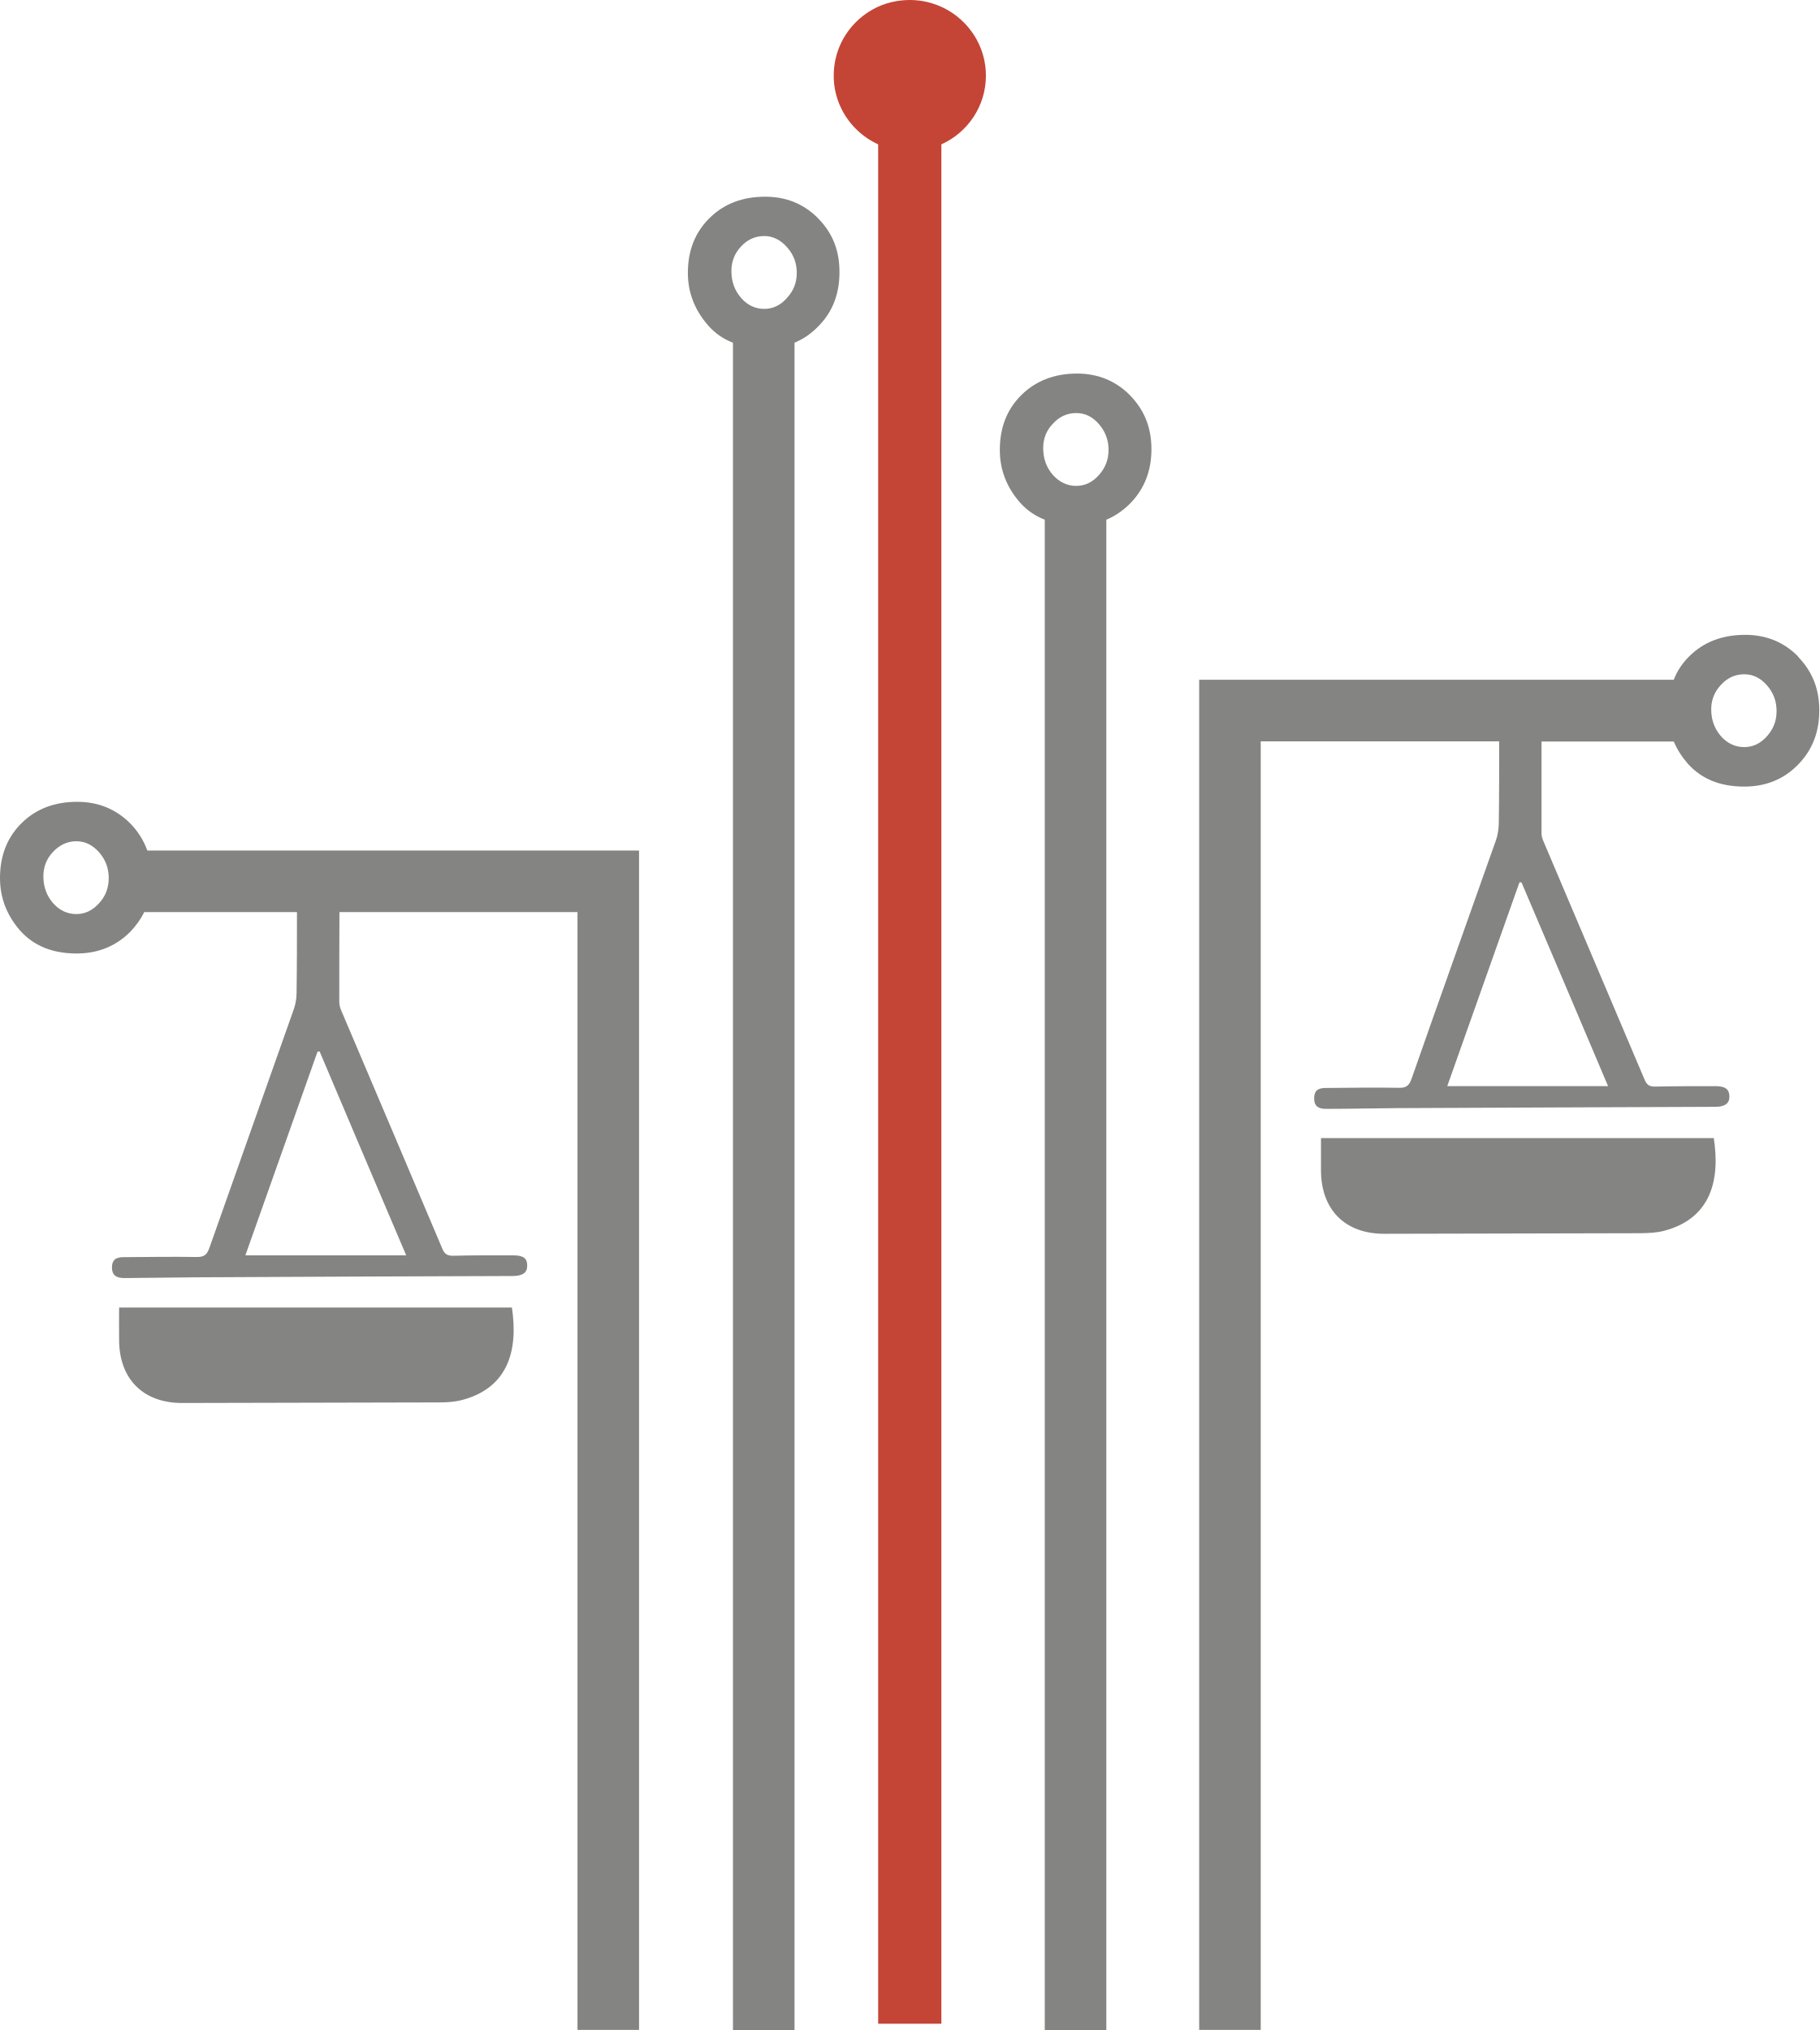
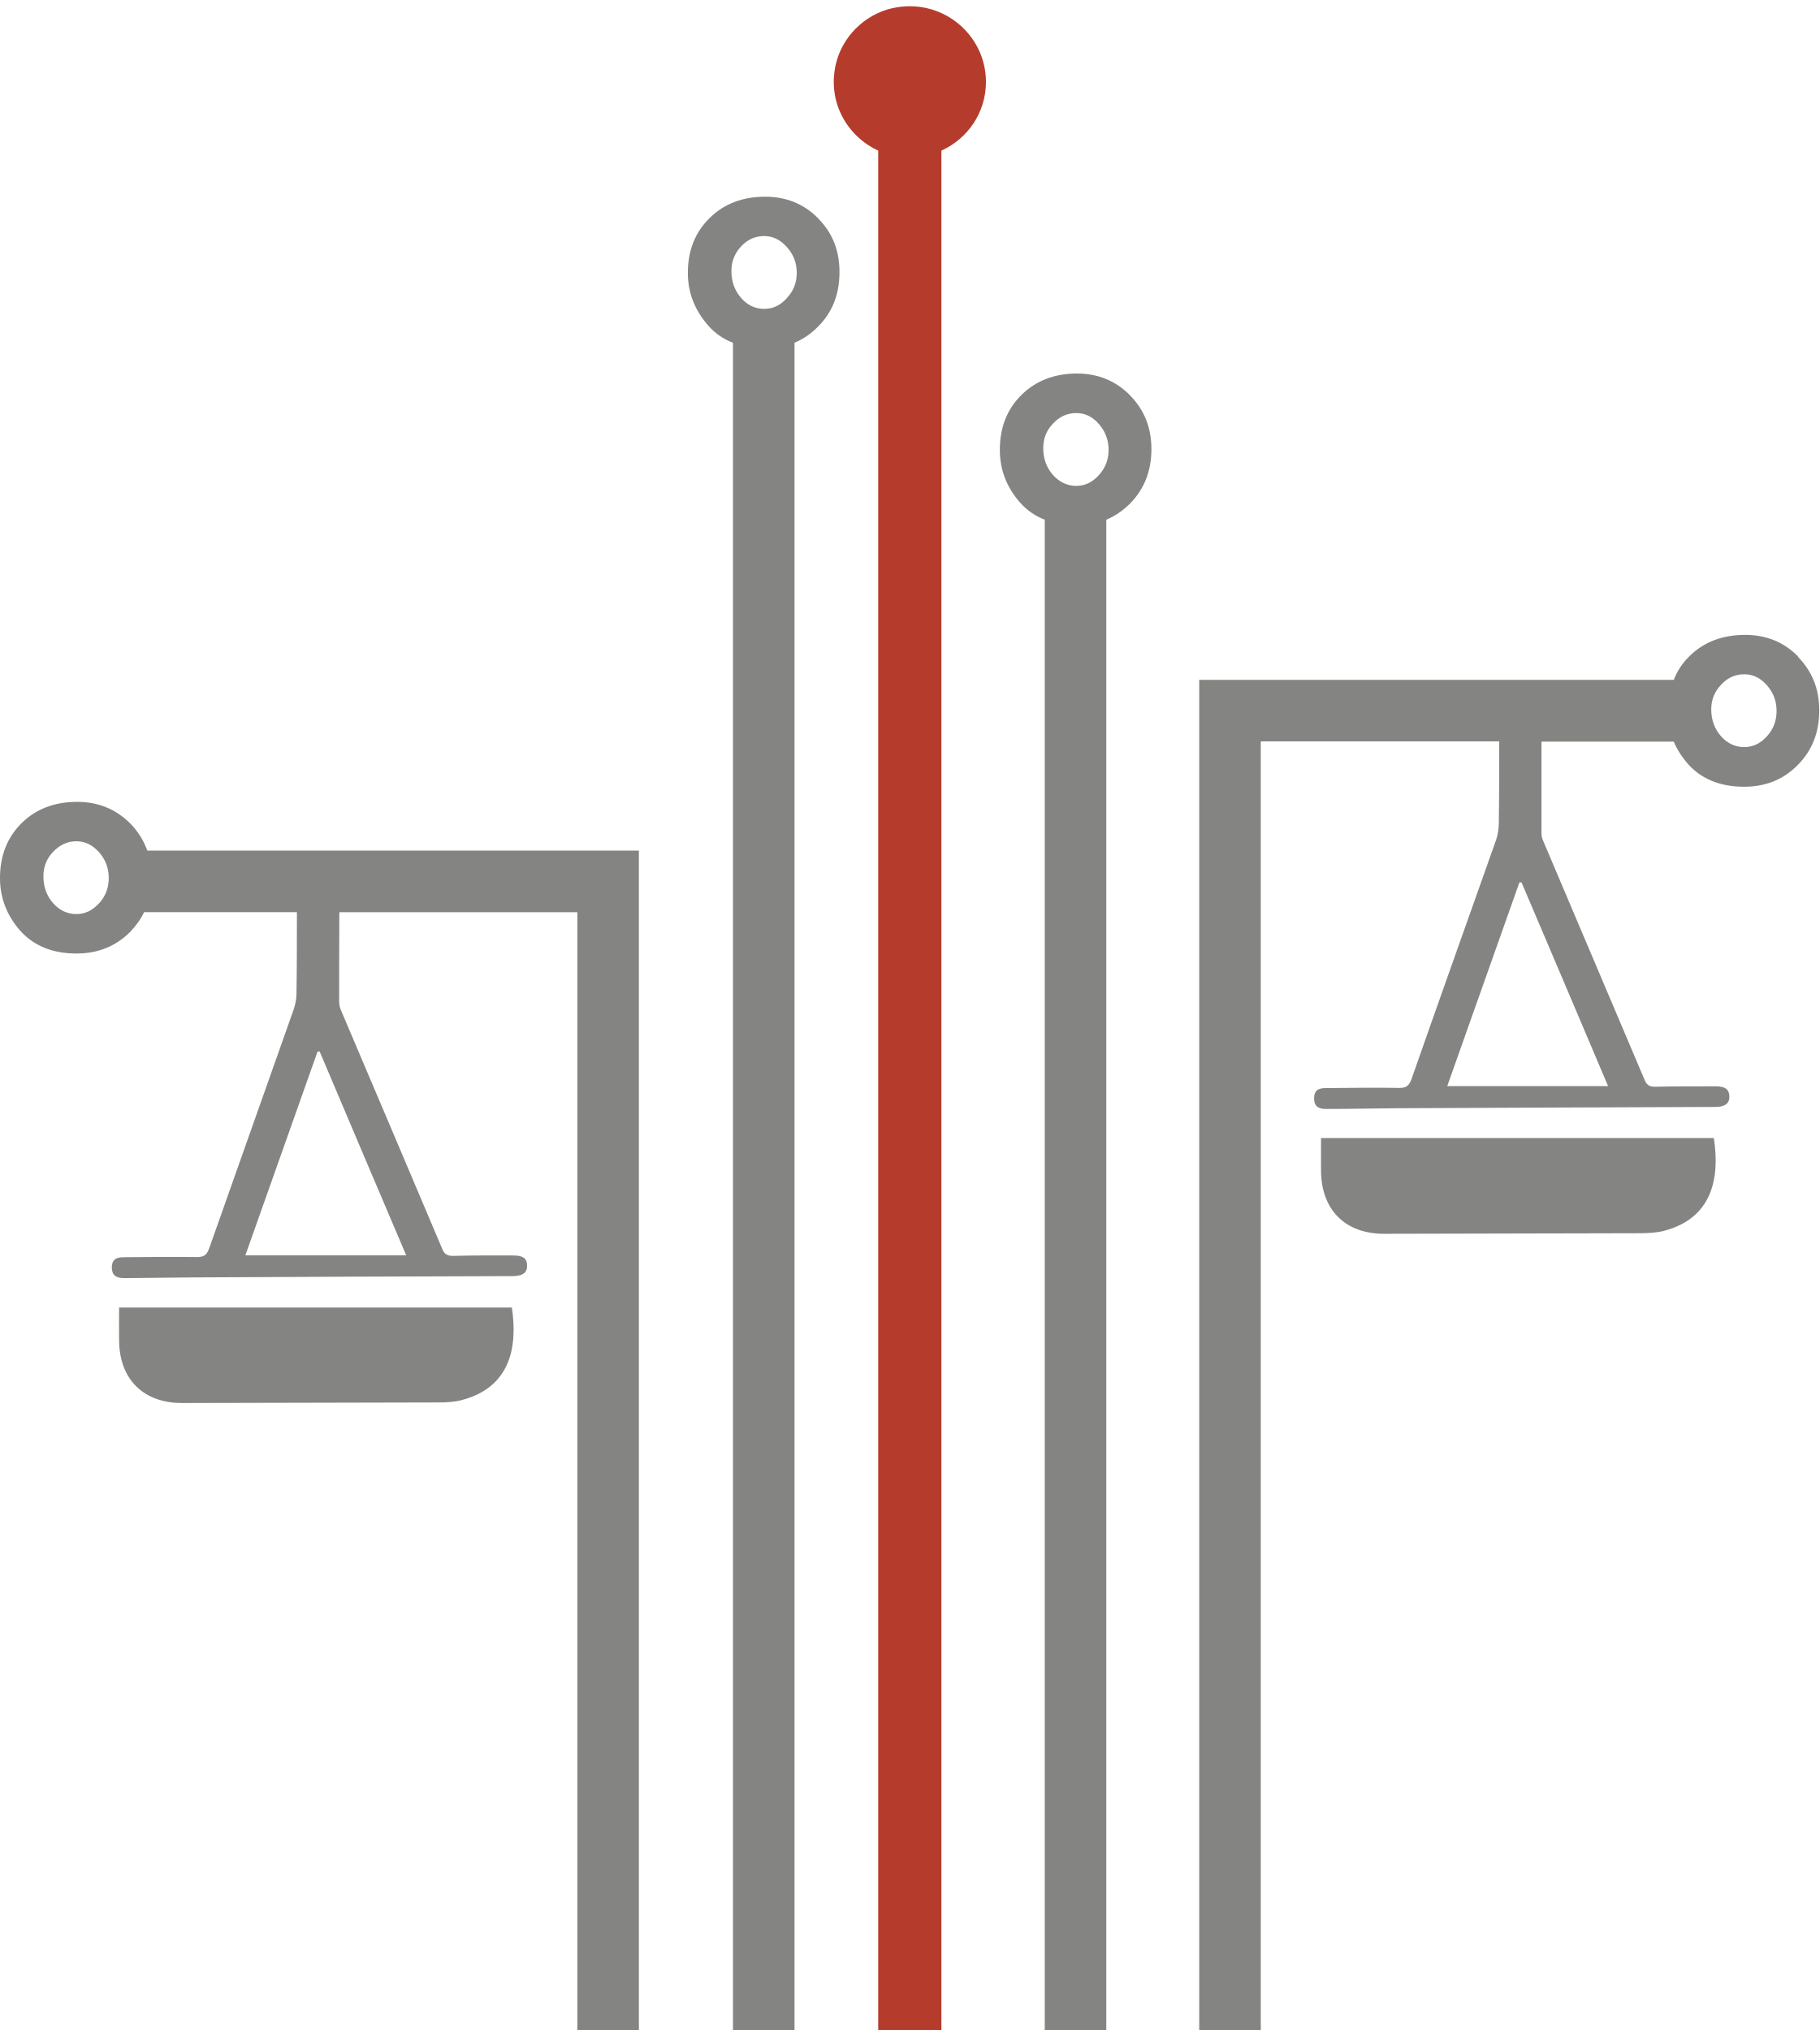
- <svg xmlns="http://www.w3.org/2000/svg" version="1.1" viewBox="0 0 350 390.602" id="svg126" width="350" height="390.602">
-   <defs id="defs4">
-     <style id="style2">
+ <svg xmlns="http://www.w3.org/2000/svg" version="1.1" viewBox="0 0 350 390.6">
+   <defs>
+     <style>
      .cls-1 {
-         fill: #968f7f;
+         fill: #b53c2c;
      }

-       .cls-1, .cls-2, .cls-3 {
+       .cls-1, .cls-2 {
        stroke-width: 0px;
      }

      .cls-2 {
-         fill: #c44536;
-       }
- 
-       .cls-3 {
        fill: #848582;
      }
    </style>
  </defs>
-   <path class="cls-2" d="m 171.556,0.399 c -5.305,1.235 -9.58,5.526 -10.784,10.831 -1.631,7.221 2.185,13.792 8.171,16.548 V 389.398 h 12.161 V 27.777 c 5.051,-2.28 8.567,-7.332 8.567,-13.222 0,-9.137 -8.535,-16.358 -18.115,-14.156 z" id="path76" />
-   <g id="g91" transform="matrix(1.583495,0,0,1.583495,-20.94965,-11.08181)">
-     <path class="cls-3" d="m 221.44,145.29 h -47.72 v 3.94 c 0.02,4.77 2.92,7.69 7.67,7.69 10.39,-0.02 20.77,-0.05 31.18,-0.07 0.94,-0.02 1.93,-0.05 2.86,-0.3 5.73,-1.52 6.79,-6.26 6.01,-11.26 z" id="path79" />
-     <path class="cls-3" d="m 231.69,86.77 c -1.73,-1.75 -3.87,-2.63 -6.43,-2.63 -2.76,0 -5.02,0.85 -6.77,2.58 -0.85,0.83 -1.5,1.8 -1.91,2.88 h -57.66 v 164.059 h 7.48 V 97.08 h 28.97 c 0,3.34 0,6.68 -0.05,10.02 -0.02,0.64 -0.12,1.34 -0.32,1.93 -3.43,9.7 -6.89,19.37 -10.27,29.04 -0.3,0.85 -0.67,1.13 -1.52,1.11 -2.99,-0.05 -5.96,0 -8.94,0.02 -0.99,0 -1.38,0.39 -1.38,1.27 0,0.88 0.44,1.29 1.5,1.27 2.86,0 5.69,-0.07 8.54,-0.09 12.9,-0.05 25.79,-0.12 38.71,-0.16 1.17,0 1.73,-0.44 1.7,-1.29 -0.03,-0.85 -0.51,-1.22 -1.66,-1.22 -2.46,0 -4.91,0 -7.35,0.05 -0.71,0.02 -1.04,-0.21 -1.31,-0.88 -4.1,-9.67 -8.2,-19.32 -12.3,-28.99 -0.14,-0.3 -0.21,-0.62 -0.21,-0.94 V 97.1 h 16.07 c 0.39,0.94 0.97,1.84 1.7,2.69 1.64,1.84 3.91,2.79 6.86,2.79 2.6,0 4.79,-0.88 6.52,-2.65 1.73,-1.75 2.6,-3.94 2.6,-6.61 0,-2.67 -0.88,-4.77 -2.6,-6.54 z m -23.08,52.21 h -19.55 c 2.92,-8.24 5.85,-16.51 8.77,-24.76 h 0.25 c 3.5,8.2 6.98,16.4 10.52,24.76 z m 19.28,-42.51 c -0.78,0.88 -1.7,1.31 -2.76,1.31 -1.06,0 -2.05,-0.44 -2.83,-1.34 -0.78,-0.9 -1.17,-1.98 -1.17,-3.25 0,-1.17 0.41,-2.16 1.2,-2.99 0.78,-0.85 1.73,-1.27 2.81,-1.27 1.08,0 1.98,0.46 2.76,1.34 0.78,0.9 1.17,1.93 1.17,3.13 0,1.2 -0.39,2.19 -1.17,3.06 z" id="path81" />
-     <path class="cls-3" d="M 75.41,165.88 H 27.7 c 0,1.43 -0.02,2.67 0,3.91 0,4.77 2.92,7.69 7.65,7.69 10.39,-0.02 20.8,-0.05 31.18,-0.07 0.94,0 1.93,-0.05 2.86,-0.3 5.73,-1.52 6.79,-6.26 6.03,-11.24 z" id="path83" />
-     <path class="cls-3" d="m 31.13,110.35 c -0.44,-1.22 -1.13,-2.33 -2.07,-3.29 -1.75,-1.75 -3.89,-2.63 -6.45,-2.63 -2.74,0 -5,0.85 -6.75,2.58 -1.75,1.73 -2.63,3.96 -2.63,6.68 0,2.39 0.81,4.51 2.44,6.38 1.64,1.84 3.91,2.79 6.86,2.79 2.6,0 4.77,-0.88 6.52,-2.63 0.71,-0.74 1.27,-1.52 1.7,-2.4 h 18.56 c 0,3.27 0,6.56 -0.05,9.83 0,0.64 -0.12,1.34 -0.32,1.93 -3.41,9.7 -6.86,19.34 -10.27,29.04 -0.3,0.85 -0.64,1.11 -1.52,1.11 -2.97,-0.05 -5.96,0 -8.94,0.02 -0.97,0 -1.38,0.39 -1.38,1.27 0.02,0.88 0.46,1.27 1.52,1.27 2.83,-0.02 5.69,-0.07 8.52,-0.09 12.9,-0.07 25.82,-0.12 38.71,-0.16 1.2,-0.02 1.73,-0.44 1.7,-1.31 0,-0.83 -0.48,-1.2 -1.66,-1.2 -2.44,0 -4.91,-0.02 -7.35,0.05 -0.69,0 -1.04,-0.21 -1.31,-0.88 -4.08,-9.67 -8.2,-19.32 -12.3,-28.99 -0.12,-0.3 -0.21,-0.64 -0.21,-0.97 0,-3.62 0,-7.28 0.02,-10.92 h 28.92 v 135.829 h 7.48 V 110.35 Z m -5.87,6.41 c -0.81,0.88 -1.7,1.31 -2.76,1.31 -1.06,0 -2.05,-0.44 -2.83,-1.34 -0.78,-0.9 -1.17,-1.98 -1.17,-3.25 0,-1.15 0.39,-2.16 1.2,-2.99 0.78,-0.83 1.73,-1.27 2.81,-1.27 1.08,0 1.96,0.46 2.76,1.34 0.78,0.9 1.17,1.93 1.17,3.13 0,1.2 -0.39,2.21 -1.17,3.06 z m 37.33,42.78 H 43.04 c 2.92,-8.24 5.85,-16.51 8.77,-24.76 0.07,0 0.16,0 0.25,-0.02 3.48,8.2 6.95,16.42 10.52,24.78 z" id="path85" />
-     <path class="cls-3" d="m 112.63,33.53 c -1.73,-1.75 -3.87,-2.63 -6.43,-2.63 -2.74,0 -5,0.85 -6.75,2.58 -1.77,1.73 -2.65,3.96 -2.65,6.68 0,2.39 0.83,4.51 2.46,6.38 0.83,0.94 1.84,1.66 3.02,2.1 v 205.029 h 7.48 V 48.64 c 1.06,-0.44 2,-1.08 2.86,-1.96 1.75,-1.75 2.6,-3.94 2.6,-6.61 0,-2.67 -0.85,-4.77 -2.6,-6.54 z m -3.8,9.69 c -0.78,0.88 -1.7,1.31 -2.74,1.31 -1.11,0 -2.05,-0.44 -2.83,-1.34 -0.78,-0.9 -1.17,-1.98 -1.17,-3.25 0,-1.17 0.39,-2.16 1.17,-2.99 0.78,-0.85 1.73,-1.27 2.83,-1.27 1.04,0 1.96,0.46 2.74,1.34 0.81,0.9 1.2,1.93 1.2,3.13 0,1.2 -0.39,2.19 -1.2,3.06 z" id="path87" />
-     <path class="cls-3" d="m 150.53,55.04 c -1.73,-1.75 -3.89,-2.65 -6.45,-2.65 -2.74,0 -5,0.88 -6.75,2.6 -1.75,1.73 -2.63,3.94 -2.63,6.68 0,2.39 0.81,4.51 2.44,6.38 0.83,0.94 1.84,1.64 3.02,2.1 v 183.519 h 7.48 V 70.15 c 1.06,-0.44 2.03,-1.11 2.88,-1.96 1.73,-1.75 2.6,-3.96 2.6,-6.61 0,-2.65 -0.88,-4.79 -2.6,-6.54 z m -3.8,9.69 c -0.78,0.88 -1.7,1.31 -2.76,1.31 -1.06,0 -2.05,-0.46 -2.83,-1.34 -0.78,-0.9 -1.17,-1.98 -1.17,-3.25 0,-1.17 0.39,-2.16 1.2,-2.99 0.78,-0.85 1.73,-1.27 2.81,-1.27 1.08,0 1.98,0.44 2.76,1.34 0.78,0.9 1.17,1.93 1.17,3.13 0,1.2 -0.39,2.19 -1.17,3.06 z" id="path89" />
+   <g id="svg126">
+     <path id="path76" class="cls-1" d="M171.56,1.6c-5.3,1.24-9.58,5.53-10.78,10.83-1.63,7.22,2.19,13.79,8.17,16.55v361.62h12.16V28.98c5.05-2.28,8.57-7.33,8.57-13.22,0-9.14-8.54-16.36-18.12-14.16Z" />
+     <g id="g91">
+       <path id="path79" class="cls-2" d="M329.7,218.98h-75.56v6.24c.03,7.55,4.62,12.18,12.15,12.18,16.45-.03,32.89-.08,49.37-.11,1.49-.03,3.06-.08,4.53-.48,9.07-2.41,10.75-9.91,9.52-17.83Z" />
+       <path id="path81" class="cls-2" d="M345.93,126.32c-2.74-2.77-6.13-4.16-10.18-4.16-4.37,0-7.95,1.35-10.72,4.09-1.35,1.31-2.38,2.85-3.02,4.56h-91.3v259.79h11.84v-247.94h45.87c0,5.29,0,10.58-.08,15.87-.03,1.01-.19,2.12-.51,3.06-5.43,15.36-10.91,30.67-16.26,45.98-.48,1.35-1.06,1.79-2.41,1.76-4.73-.08-9.44,0-14.16.03-1.57,0-2.19.62-2.19,2.01s.7,2.04,2.38,2.01c4.53,0,9.01-.11,13.52-.14,20.43-.08,40.84-.19,61.3-.25,1.85,0,2.74-.7,2.69-2.04-.05-1.35-.81-1.93-2.63-1.93-3.9,0-7.77,0-11.64.08-1.12.03-1.65-.33-2.07-1.39-6.49-15.31-12.98-30.59-19.48-45.91-.22-.48-.33-.98-.33-1.49v-17.61h25.45c.62,1.49,1.54,2.91,2.69,4.26,2.6,2.91,6.19,4.42,10.86,4.42,4.12,0,7.58-1.39,10.32-4.2,2.74-2.77,4.12-6.24,4.12-10.47s-1.39-7.55-4.12-10.36l.05-.02ZM309.38,208.99h-30.96c4.62-13.05,9.26-26.14,13.89-39.21h.4c5.54,12.98,11.05,25.97,16.66,39.21h.02ZM339.91,141.68c-1.24,1.39-2.69,2.07-4.37,2.07s-3.25-.7-4.48-2.12c-1.24-1.43-1.85-3.14-1.85-5.15,0-1.85.65-3.42,1.9-4.73,1.24-1.35,2.74-2.01,4.45-2.01s3.14.73,4.37,2.12c1.24,1.43,1.85,3.06,1.85,4.96s-.62,3.47-1.85,4.85l-.02.02Z" />
+       <path id="path83" class="cls-2" d="M98.46,251.59H22.91c0,2.26-.03,4.23,0,6.19,0,7.55,4.62,12.18,12.11,12.18,16.45-.03,32.94-.08,49.37-.11,1.49,0,3.06-.08,4.53-.48,9.07-2.41,10.75-9.91,9.55-17.8l-.02.02Z" />
+       <path id="path85" class="cls-2" d="M28.34,163.66c-.7-1.93-1.79-3.69-3.28-5.21-2.77-2.77-6.16-4.16-10.21-4.16-4.34,0-7.92,1.35-10.69,4.09S0,164.64,0,168.95C0,172.73,1.28,176.09,3.86,179.05c2.6,2.91,6.19,4.42,10.86,4.42,4.12,0,7.55-1.39,10.32-4.16,1.12-1.17,2.01-2.41,2.69-3.8h29.39c0,5.18,0,10.39-.08,15.57,0,1.01-.19,2.12-.51,3.06-5.4,15.36-10.86,30.62-16.26,45.98-.48,1.35-1.01,1.76-2.41,1.76-4.7-.08-9.44,0-14.16.03-1.54,0-2.19.62-2.19,2.01.03,1.39.73,2.01,2.41,2.01,4.48-.03,9.01-.11,13.49-.14,20.43-.11,40.89-.19,61.3-.25,1.9-.03,2.74-.7,2.69-2.07,0-1.31-.76-1.9-2.63-1.9-3.86,0-7.77-.03-11.64.08-1.09,0-1.65-.33-2.07-1.39-6.46-15.31-12.98-30.59-19.48-45.91-.19-.48-.33-1.01-.33-1.54,0-5.73,0-11.53.03-17.29h45.79v215.08h11.84v-226.93H28.34ZM19.05,173.81c-1.28,1.39-2.69,2.07-4.37,2.07s-3.25-.7-4.48-2.12c-1.24-1.43-1.85-3.14-1.85-5.15,0-1.82.62-3.42,1.9-4.73,1.24-1.31,2.74-2.01,4.45-2.01s3.1.73,4.37,2.12c1.24,1.43,1.85,3.06,1.85,4.96s-.62,3.5-1.85,4.85l-.02.02ZM78.16,241.55h-30.96c4.62-13.05,9.26-26.14,13.89-39.21.11,0,.25,0,.4-.03,5.51,12.98,11.01,26,16.66,39.24h.02Z" />
+       <path id="path87" class="cls-2" d="M157.4,42.01c-2.74-2.77-6.13-4.16-10.18-4.16-4.34,0-7.92,1.35-10.69,4.09-2.8,2.74-4.2,6.27-4.2,10.58,0,3.78,1.31,7.14,3.9,10.1,1.31,1.49,2.91,2.63,4.78,3.33v324.66h11.84V65.94c1.68-.7,3.17-1.71,4.53-3.1,2.77-2.77,4.12-6.24,4.12-10.47s-1.35-7.55-4.12-10.36h.02ZM151.38,57.36c-1.24,1.39-2.69,2.07-4.34,2.07-1.76,0-3.25-.7-4.48-2.12s-1.85-3.14-1.85-5.15c0-1.85.62-3.42,1.85-4.73,1.24-1.35,2.74-2.01,4.48-2.01,1.65,0,3.1.73,4.34,2.12,1.28,1.43,1.9,3.06,1.9,4.96s-.62,3.47-1.9,4.85v.02Z" />
+       <path id="path89" class="cls-2" d="M217.41,76.07c-2.74-2.77-6.16-4.2-10.21-4.2-4.34,0-7.92,1.39-10.69,4.12-2.77,2.74-4.16,6.24-4.16,10.58,0,3.78,1.28,7.14,3.86,10.1,1.31,1.49,2.91,2.6,4.78,3.33v290.6h11.84V100c1.68-.7,3.21-1.76,4.56-3.1,2.74-2.77,4.12-6.27,4.12-10.47s-1.39-7.58-4.12-10.36h.02ZM211.4,91.42c-1.24,1.39-2.69,2.07-4.37,2.07s-3.25-.73-4.48-2.12c-1.24-1.43-1.85-3.14-1.85-5.15,0-1.85.62-3.42,1.9-4.73,1.24-1.35,2.74-2.01,4.45-2.01s3.14.7,4.37,2.12,1.85,3.06,1.85,4.96-.62,3.47-1.85,4.85l-.02.02Z" />
+     </g>
  </g>
</svg>
